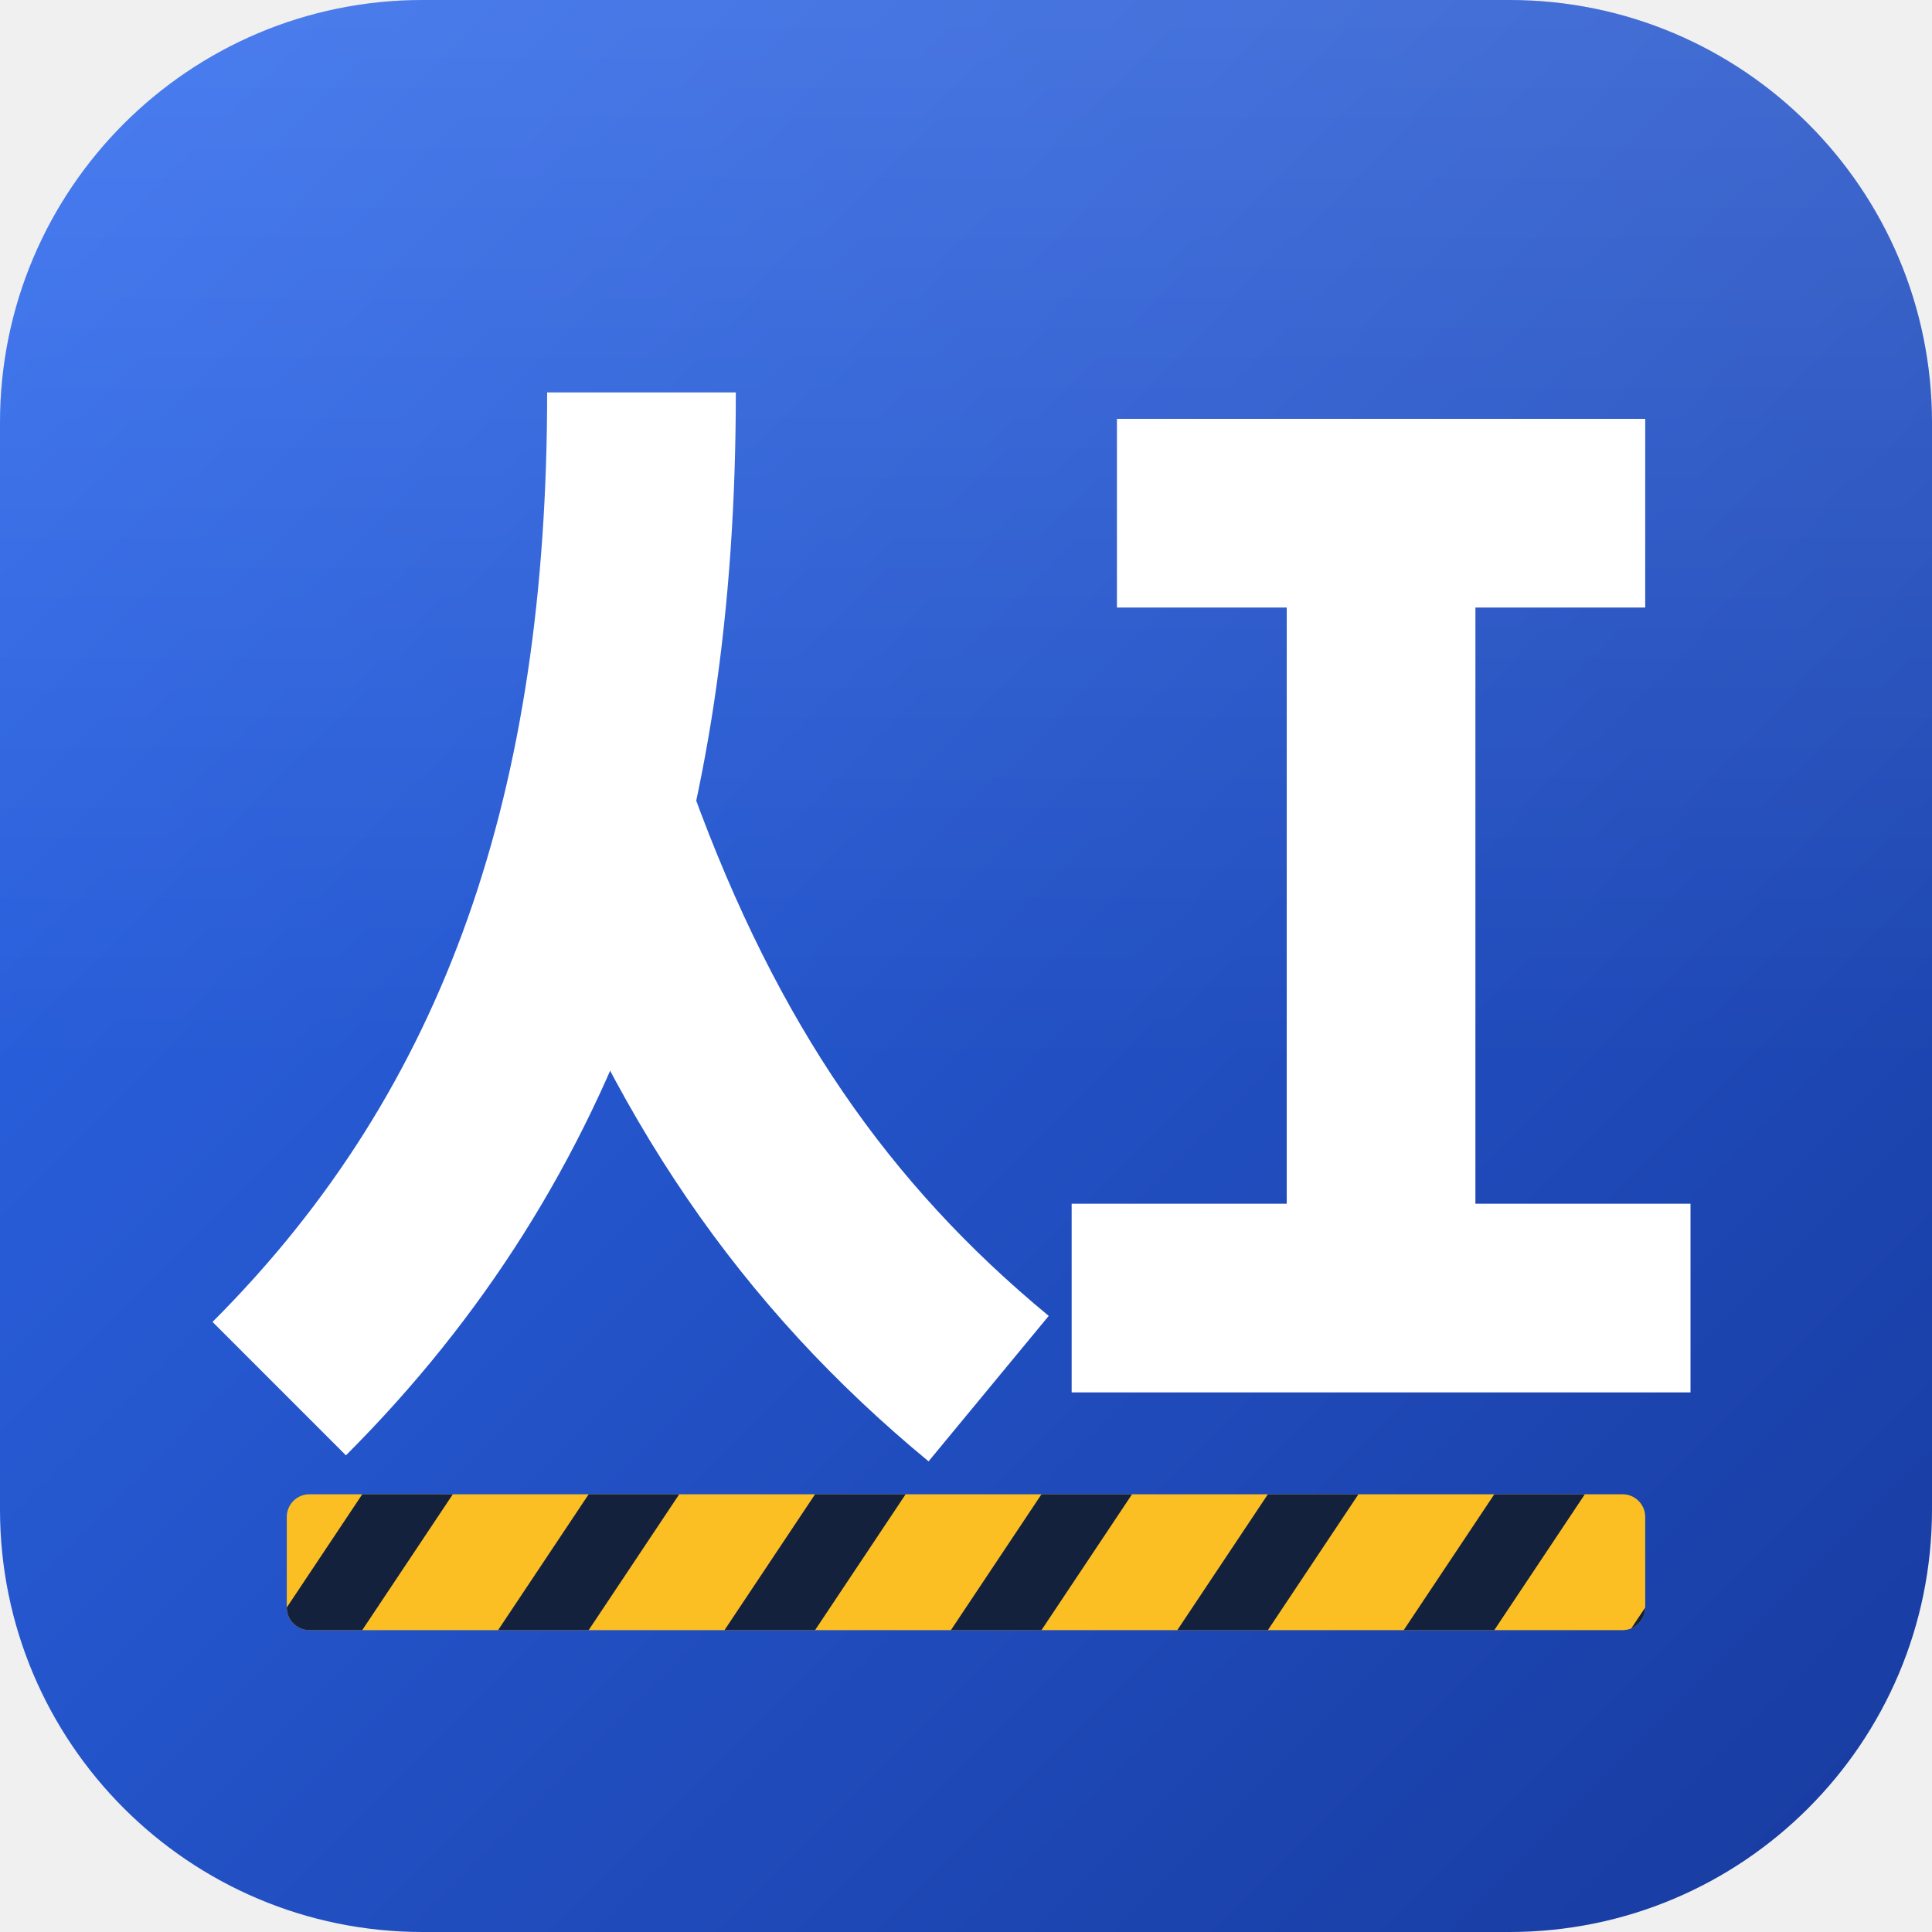
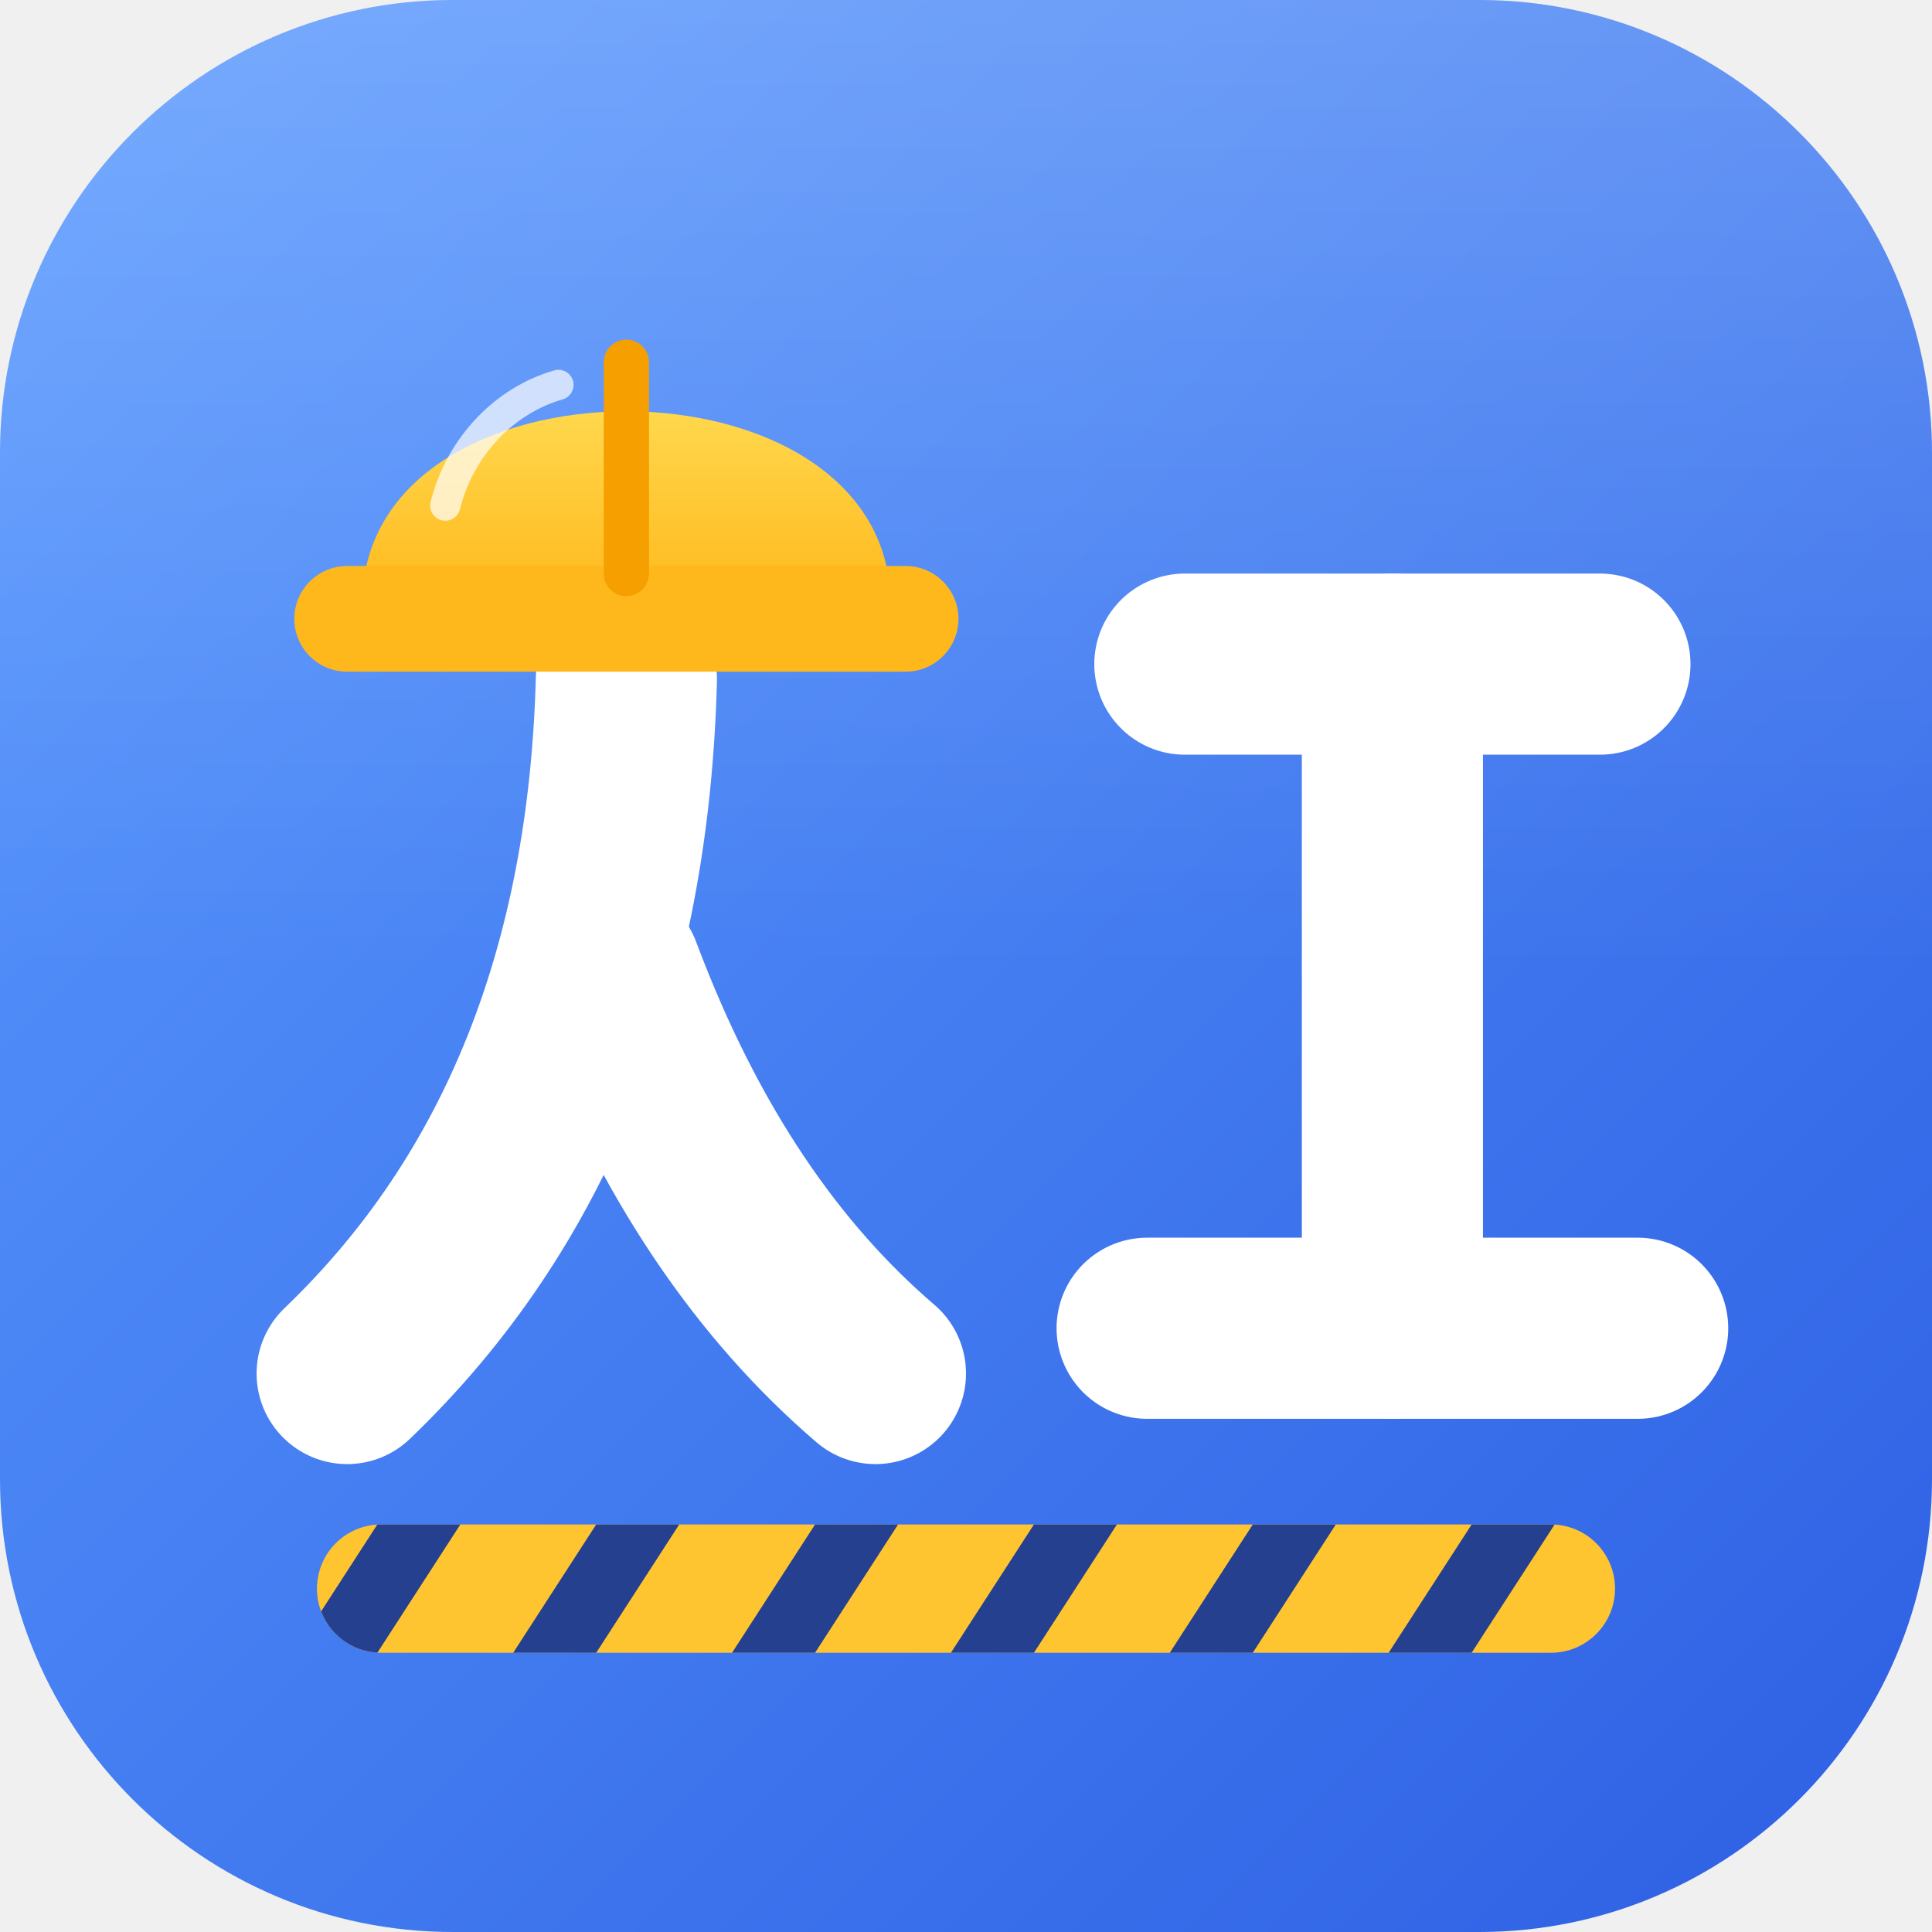
<svg xmlns="http://www.w3.org/2000/svg" viewBox="0 0 512 512">
  <defs>
    <linearGradient id="bg" x1="0" y1="0" x2="1" y2="1">
-       <stop offset="0" stop-color="#2f6bf0" />
-       <stop offset="1" stop-color="#173a9e" />
+       <stop offset="0" stop-color="#5b9bff" />
+       <stop offset="1" stop-color="#2d5fe3" />
    </linearGradient>
    <linearGradient id="sheen" x1="0" y1="0" x2="0" y2="1">
-       <stop offset="0" stop-color="#ffffff" stop-opacity="0.14" />
-       <stop offset="0.55" stop-color="#ffffff" stop-opacity="0" />
+       <stop offset="0" stop-color="#ffffff" stop-opacity="0.18" />
+       <stop offset="0.5" stop-color="#ffffff" stop-opacity="0" />
+     </linearGradient>
+     <linearGradient id="hat" x1="0" y1="0" x2="0" y2="1">
+       <stop offset="0" stop-color="#ffd84d" />
+       <stop offset="1" stop-color="#ffb81c" />
    </linearGradient>
    <clipPath id="bar">
-       <rect x="76" y="396" width="360" height="36" rx="6" />
+       <rect x="84" y="404" width="344" height="34" rx="17" />
    </clipPath>
  </defs>
-   <rect width="512" height="512" rx="112" fill="url(#bg)" />
-   <rect width="512" height="512" rx="112" fill="url(#sheen)" />
-   <g fill="none" stroke="#ffffff" stroke-width="50" stroke-linejoin="miter">
-     <path d="M170 104 C 170 214, 142 300, 74 368" />
-     <path d="M160 218 C 184 284, 216 330, 262 368" />
-     <path d="M296 136 H 436" />
-     <path d="M366 136 V 344" />
-     <path d="M284 344 H 448" />
+   <rect width="512" height="512" rx="120" fill="url(#bg)" />
+   <rect width="512" height="512" rx="120" fill="url(#sheen)" />
+   <g fill="none" stroke="#ffffff" stroke-width="48" stroke-linecap="round" stroke-linejoin="round">
+     <path d="M166 180 C 164 256, 140 318, 92 364" />
+     <path d="M162 258 C 180 306, 204 340, 232 364" />
+     <path d="M314 176 H 424" />
+     <path d="M369 176 V 352" />
+     <path d="M304 352 H 434" />
+   </g>
+   <g>
+     <path d="M96 160 C 96 92, 236 92, 236 160 Z" fill="url(#hat)" />
+     <rect x="78" y="150" width="176" height="28" rx="14" fill="#ffb81c" />
+     <path d="M166 96 V 152" stroke="#f59f00" stroke-width="12" stroke-linecap="round" />
+     <path d="M118 134 C 122 118, 134 106, 148 102" stroke="#ffffff" stroke-opacity="0.7" stroke-width="8" stroke-linecap="round" fill="none" />
  </g>
  <g clip-path="url(#bar)">
-     <rect x="76" y="396" width="360" height="36" fill="#fbbf24" />
-     <g fill="#14213d">
-       <path d="M96 396 h24 l-24 36 h-24z" />
-       <path d="M156 396 h24 l-24 36 h-24z" />
-       <path d="M216 396 h24 l-24 36 h-24z" />
-       <path d="M276 396 h24 l-24 36 h-24z" />
-       <path d="M336 396 h24 l-24 36 h-24z" />
-       <path d="M396 396 h24 l-24 36 h-24z" />
-       <path d="M456 396 h24 l-24 36 h-24z" />
+     <rect x="84" y="404" width="344" height="34" fill="#ffc531" />
+     <g fill="#24408f">
+       <path d="M100 404 h22 l-22 34 h-22z" />
+       <path d="M158 404 h22 l-22 34 h-22z" />
+       <path d="M216 404 h22 l-22 34 h-22z" />
+       <path d="M274 404 h22 l-22 34 h-22z" />
+       <path d="M332 404 h22 l-22 34 h-22z" />
+       <path d="M390 404 h22 l-22 34 h-22z" />
+       <path d="M448 404 h22 l-22 34 h-22z" />
    </g>
  </g>
</svg>
